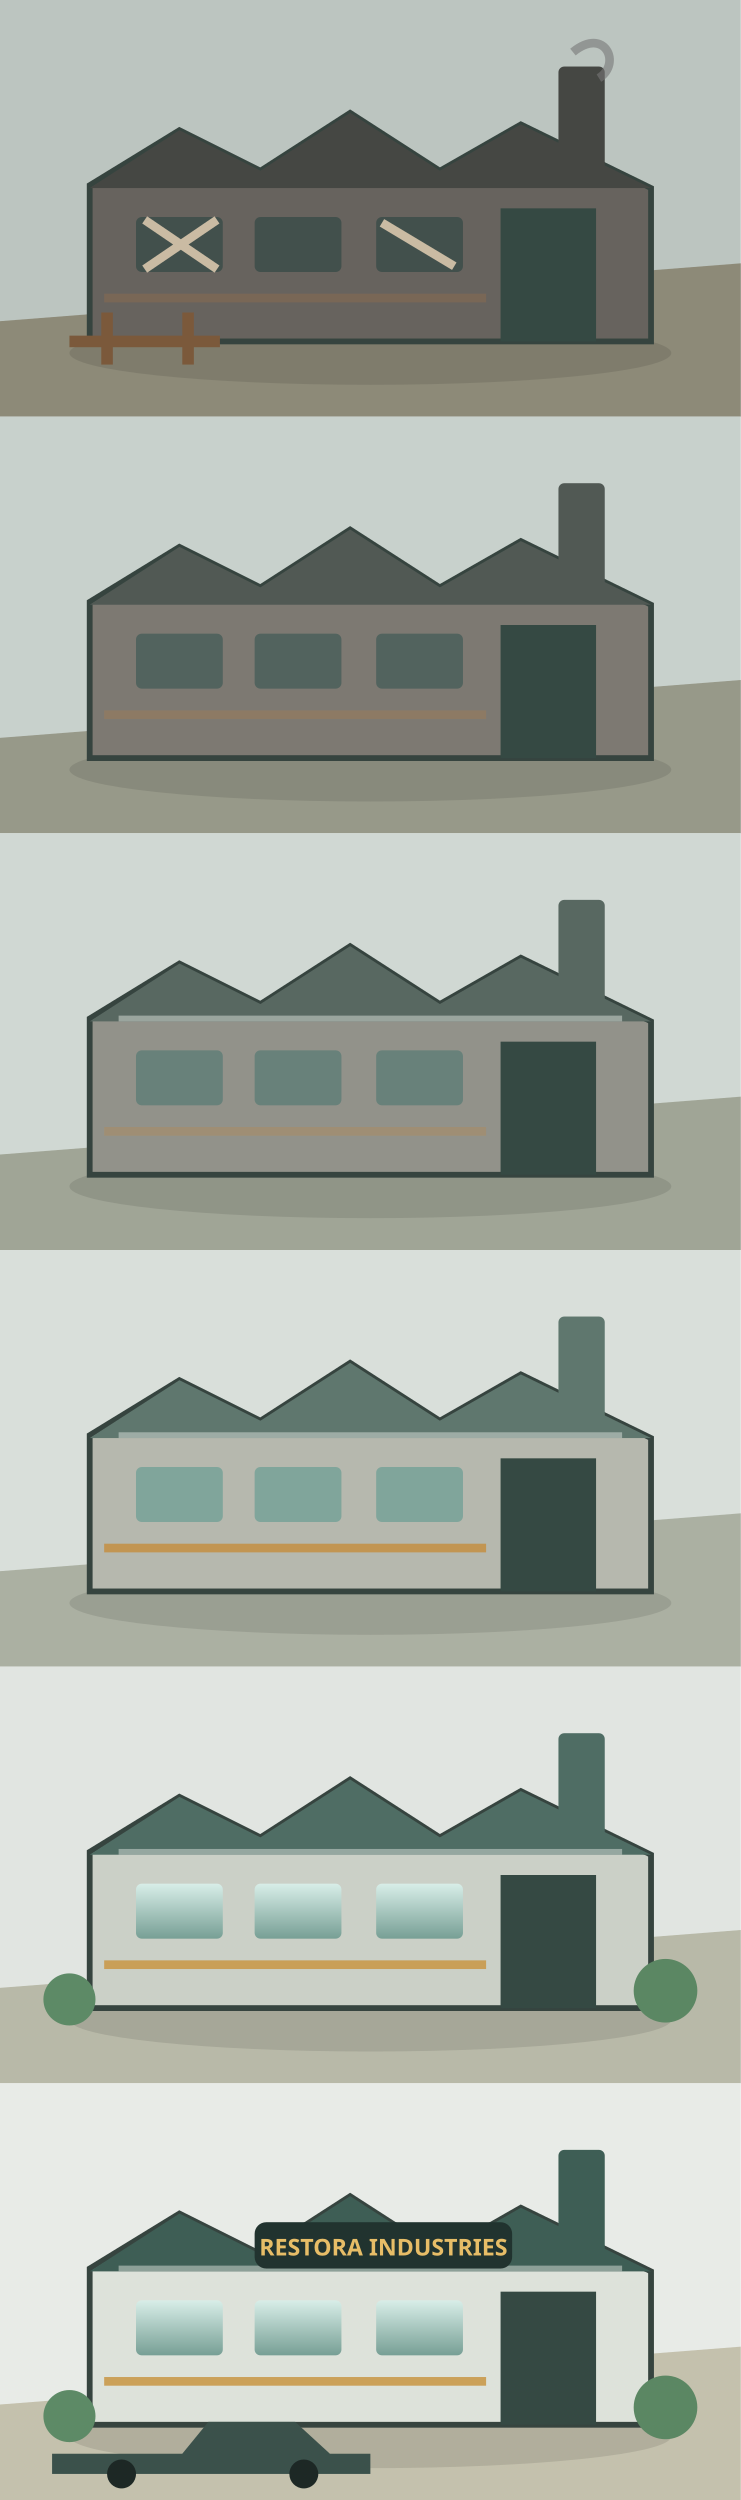
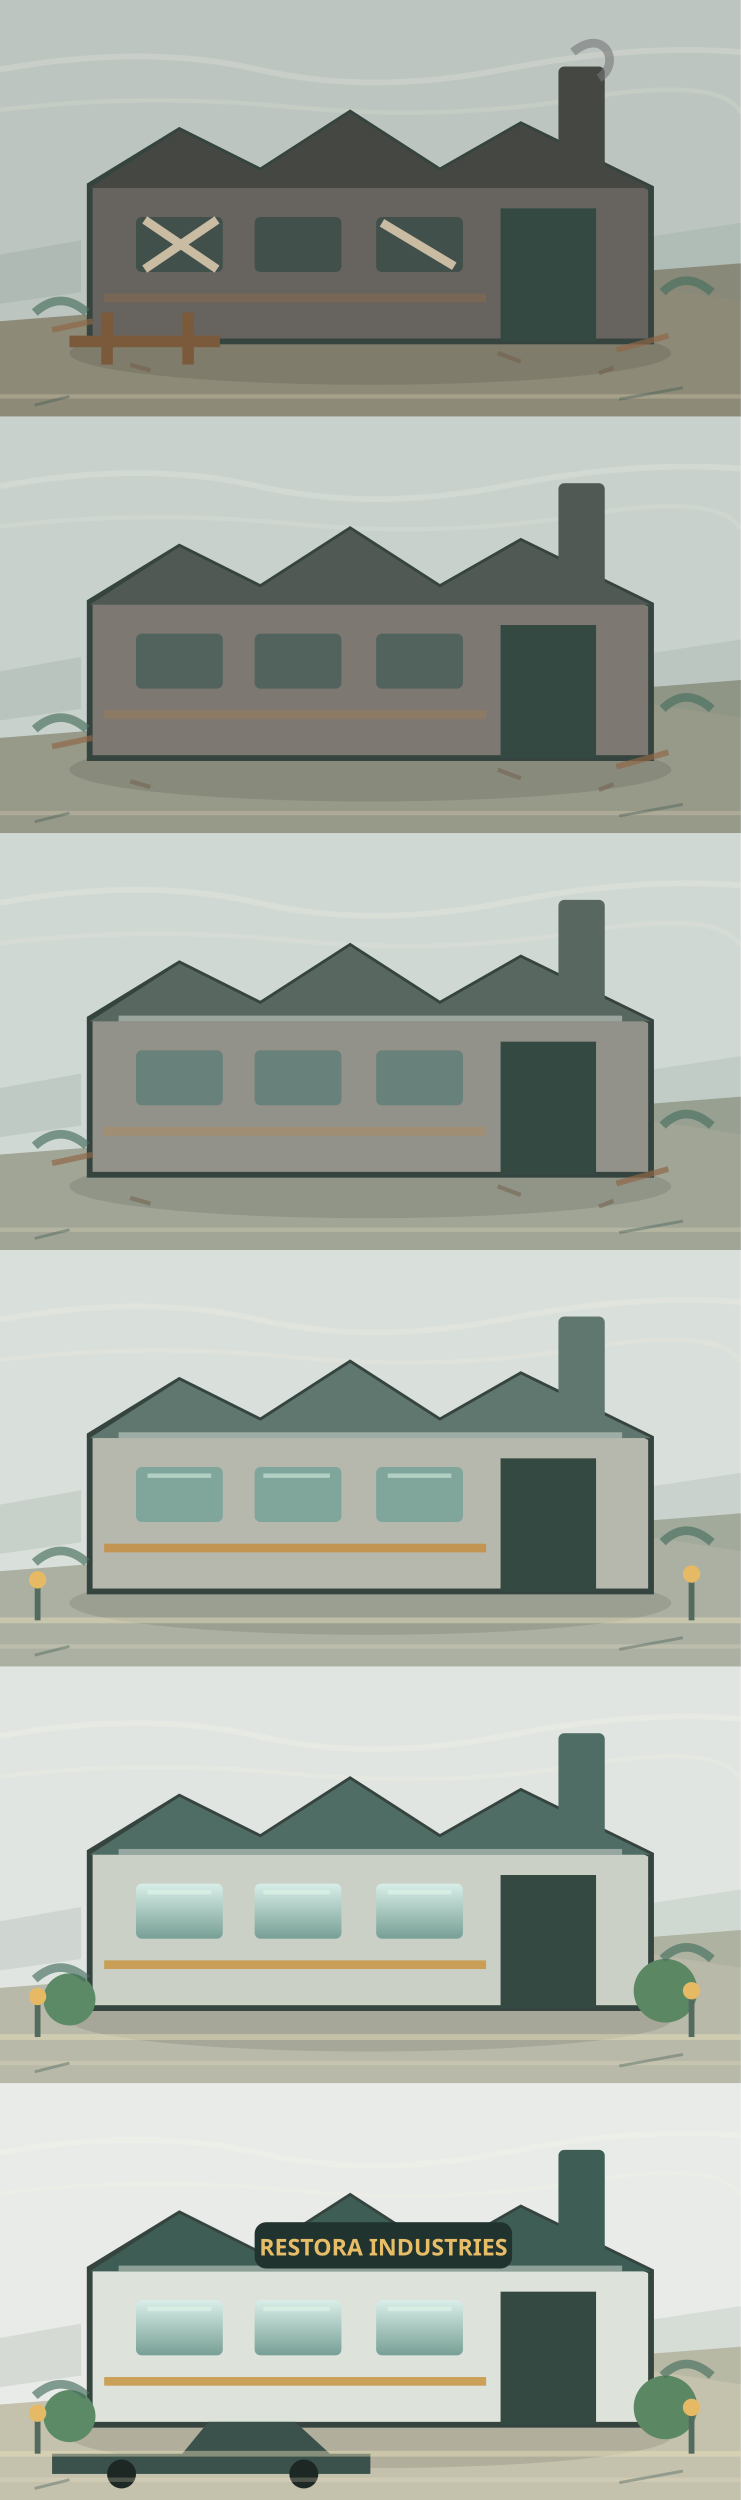
<svg xmlns="http://www.w3.org/2000/svg" width="256" height="864" viewBox="0 0 256 864">
  <defs>
    <linearGradient id="fg" x1="0" y1="0" x2="0" y2="1">
      <stop stop-color="#d8eee8" />
      <stop offset="1" stop-color="#779f95" />
    </linearGradient>
  </defs>
  <g transform="translate(0 0)">
    <rect width="256" height="144" fill="#bcc5c0" />
    <path d="M0 111 256 91v53H0z" fill="#8d8a78" />
+     <path d="M0 24Q50 15 89 24T174 24T256 18" fill="none" stroke="#fff9e9" stroke-width="2" opacity=".19" />
+     <path d="M0 38Q49 32 101 37T201 34T256 39" fill="none" stroke="#fff7e2" stroke-width="1.5" opacity=".13" />
+     <path d="M0 88L28 83L28 101L0 105Z" fill="#6d8274" opacity=".16" />
+     <path d="M223 82L256 77V104L223 99Z" fill="#688474" opacity=".14" />
    <ellipse cx="128" cy="122" rx="104" ry="11" fill="#000" opacity=".10" />
    <path d="M31 64 62 45l28 14 31-20 31 20 28-16 45 22v53H31z" fill="#67635e" stroke="#36443f" stroke-width="2" />
    <path d="M62 45 90 59l31-20 31 20 28-16 45 22H31z" fill="#454743" />
    <rect x="47" y="75" width="30" height="19" rx="2" fill="#42504c" />
    <rect x="88" y="75" width="30" height="19" rx="2" fill="#42504c" />
    <rect x="130" y="75" width="30" height="19" rx="2" fill="#42504c" />
    <rect x="173" y="72" width="33" height="46" fill="#354943" />
    <rect x="193" y="23" width="16" height="38" rx="2" fill="#454743" />
    <path d="M36 103h132" stroke="#9b6f47" stroke-width="3" opacity="0.35" />
    <path d="m50 76 25 17m0-17-25 17m82-16 25 15" stroke="#cabba3" stroke-width="3" />
    <path d="M24 118h52M37 108v18M65 108v18" stroke="#7b593b" stroke-width="4" />
    <path d="M198 18c11-9 17 4 9 9" fill="none" stroke="#777" stroke-width="3" opacity=".6" />
+     <path d="M0 137H256" stroke="#f7e9c6" stroke-width="1.5" opacity=".23" />
+     <path d="M12 140l12-3m190 1 22-4" stroke="#334f4b" stroke-width="1" opacity=".35" />
+     <path d="M12 108q9-8 18 0m199-7q8-8 17 0" stroke="#476e5e" stroke-width="3" fill="none" opacity=".65" />
+     <path d="M18 114l14-3m181 10 18-5" stroke="#8f6646" stroke-width="2" opacity=".68" />
+     <path d="M45 126l7 2m120-6 8 3m27 4 5-2" stroke="#705a46" stroke-width="1.5" opacity=".48" />
  </g>
  <g transform="translate(0 144)">
    <rect width="256" height="144" fill="#c8d1cc" />
    <path d="M0 111 256 91v53H0z" fill="#979989" />
+     <path d="M0 24Q50 15 89 24T174 24T256 18" fill="none" stroke="#fff9e9" stroke-width="2" opacity=".19" />
+     <path d="M0 38Q49 32 101 37T201 34T256 39" fill="none" stroke="#fff7e2" stroke-width="1.5" opacity=".13" />
+     <path d="M0 88L28 83L28 101L0 105Z" fill="#6d8274" opacity=".16" />
+     <path d="M223 82L256 77V104L223 99Z" fill="#688474" opacity=".14" />
    <ellipse cx="128" cy="122" rx="104" ry="11" fill="#000" opacity=".10" />
    <path d="M31 64 62 45l28 14 31-20 31 20 28-16 45 22v53H31z" fill="#7d7972" stroke="#36443f" stroke-width="2" />
    <path d="M62 45 90 59l31-20 31 20 28-16 45 22H31z" fill="#515954" />
    <rect x="47" y="75" width="30" height="19" rx="2" fill="#52635e" />
    <rect x="88" y="75" width="30" height="19" rx="2" fill="#52635e" />
    <rect x="130" y="75" width="30" height="19" rx="2" fill="#52635e" />
    <rect x="173" y="72" width="33" height="46" fill="#354943" />
    <rect x="193" y="23" width="16" height="38" rx="2" fill="#515954" />
    <path d="M36 103h132" stroke="#ab7c4a" stroke-width="3" opacity="0.35" />
+     <path d="M0 137H256" stroke="#f7e9c6" stroke-width="1.5" opacity=".23" />
+     <path d="M12 140l12-3m190 1 22-4" stroke="#334f4b" stroke-width="1" opacity=".35" />
+     <path d="M12 108q9-8 18 0m199-7q8-8 17 0" stroke="#476e5e" stroke-width="3" fill="none" opacity=".65" />
+     <path d="M18 114l14-3m181 10 18-5" stroke="#8f6646" stroke-width="2" opacity=".68" />
+     <path d="M45 126l7 2m120-6 8 3m27 4 5-2" stroke="#705a46" stroke-width="1.5" opacity=".48" />
  </g>
  <g transform="translate(0 288)">
    <rect width="256" height="144" fill="#d0d8d3" />
    <path d="M0 111 256 91v53H0z" fill="#a0a596" />
+     <path d="M0 24Q50 15 89 24T174 24T256 18" fill="none" stroke="#fff9e9" stroke-width="2" opacity=".19" />
+     <path d="M0 38Q49 32 101 37T201 34T256 39" fill="none" stroke="#fff7e2" stroke-width="1.5" opacity=".13" />
+     <path d="M0 88L28 83L28 101L0 105Z" fill="#6d8274" opacity=".16" />
+     <path d="M223 82L256 77V104L223 99Z" fill="#688474" opacity=".14" />
    <ellipse cx="128" cy="122" rx="104" ry="11" fill="#000" opacity=".10" />
    <path d="M31 64 62 45l28 14 31-20 31 20 28-16 45 22v53H31z" fill="#92928a" stroke="#36443f" stroke-width="2" />
    <path d="M62 45 90 59l31-20 31 20 28-16 45 22H31z" fill="#586861" />
    <rect x="47" y="75" width="30" height="19" rx="2" fill="#68817a" />
    <rect x="88" y="75" width="30" height="19" rx="2" fill="#68817a" />
    <rect x="130" y="75" width="30" height="19" rx="2" fill="#68817a" />
    <rect x="173" y="72" width="33" height="46" fill="#354943" />
    <rect x="193" y="23" width="16" height="38" rx="2" fill="#586861" />
    <path d="M36 103h132" stroke="#b8884b" stroke-width="3" opacity="0.35" />
    <path d="M41 64h174" stroke="#dce2dc" stroke-width="2" opacity=".5" />
+     <path d="M0 137H256" stroke="#f7e9c6" stroke-width="1.5" opacity=".23" />
+     <path d="M12 140l12-3m190 1 22-4" stroke="#334f4b" stroke-width="1" opacity=".35" />
+     <path d="M12 108q9-8 18 0m199-7q8-8 17 0" stroke="#476e5e" stroke-width="3" fill="none" opacity=".65" />
+     <path d="M18 114l14-3m181 10 18-5" stroke="#8f6646" stroke-width="2" opacity=".68" />
+     <path d="M45 126l7 2m120-6 8 3m27 4 5-2" stroke="#705a46" stroke-width="1.5" opacity=".48" />
  </g>
  <g transform="translate(0 432)">
    <rect width="256" height="144" fill="#d9dfda" />
    <path d="M0 111 256 91v53H0z" fill="#abb0a2" />
+     <path d="M0 24Q50 15 89 24T174 24T256 18" fill="none" stroke="#fff9e9" stroke-width="2" opacity=".19" />
+     <path d="M0 38Q49 32 101 37T201 34T256 39" fill="none" stroke="#fff7e2" stroke-width="1.5" opacity=".13" />
+     <path d="M0 88L28 83L28 101L0 105Z" fill="#6d8274" opacity=".16" />
+     <path d="M223 82L256 77V104L223 99Z" fill="#688474" opacity=".14" />
    <ellipse cx="128" cy="122" rx="104" ry="11" fill="#000" opacity=".10" />
    <path d="M31 64 62 45l28 14 31-20 31 20 28-16 45 22v53H31z" fill="#b6b8ae" stroke="#36443f" stroke-width="2" />
    <path d="M62 45 90 59l31-20 31 20 28-16 45 22H31z" fill="#5f776e" />
    <rect x="47" y="75" width="30" height="19" rx="2" fill="#80a59b" />
    <rect x="88" y="75" width="30" height="19" rx="2" fill="#80a59b" />
    <rect x="130" y="75" width="30" height="19" rx="2" fill="#80a59b" />
    <rect x="173" y="72" width="33" height="46" fill="#354943" />
    <rect x="193" y="23" width="16" height="38" rx="2" fill="#5f776e" />
    <path d="M36 103h132" stroke="#c39148" stroke-width="3" opacity="0.9" />
    <path d="M41 64h174" stroke="#dce2dc" stroke-width="2" opacity=".5" />
+     <path d="M0 137H256" stroke="#f7e9c6" stroke-width="1.5" opacity=".23" />
+     <path d="M12 140l12-3m190 1 22-4" stroke="#334f4b" stroke-width="1" opacity=".35" />
+     <path d="M12 108q9-8 18 0m199-7q8-8 17 0" stroke="#476e5e" stroke-width="3" fill="none" opacity=".65" />
+     <path d="M0 128H256" stroke="#efe4bc" stroke-width="2" opacity=".42" />
+     <path d="M13 116v12m226-14v14" stroke="#536b5f" stroke-width="2" />
+     <circle cx="13" cy="114" r="3" fill="#e6b965" />
+     <circle cx="239" cy="112" r="3" fill="#e6b965" />
+     <path d="M51 78h22m18 0h23m20 0h22" stroke="#e3f9ed" stroke-width="1.5" opacity=".50" />
  </g>
  <g transform="translate(0 576)">
    <rect width="256" height="144" fill="#e1e5e1" />
    <path d="M0 111 256 91v53H0z" fill="#b8b9a8" />
+     <path d="M0 24Q50 15 89 24T174 24T256 18" fill="none" stroke="#fff9e9" stroke-width="2" opacity=".19" />
+     <path d="M0 38Q49 32 101 37T201 34T256 39" fill="none" stroke="#fff7e2" stroke-width="1.5" opacity=".13" />
+     <path d="M0 88L28 83L28 101L0 105Z" fill="#6d8274" opacity=".16" />
+     <path d="M223 82L256 77V104L223 99Z" fill="#688474" opacity=".14" />
    <ellipse cx="128" cy="122" rx="104" ry="11" fill="#000" opacity=".10" />
    <path d="M31 64 62 45l28 14 31-20 31 20 28-16 45 22v53H31z" fill="#cbd0c7" stroke="#36443f" stroke-width="2" />
    <path d="M62 45 90 59l31-20 31 20 28-16 45 22H31z" fill="#4f6d64" />
    <rect x="47" y="75" width="30" height="19" rx="2" fill="url(#fg)" />
    <rect x="88" y="75" width="30" height="19" rx="2" fill="url(#fg)" />
    <rect x="130" y="75" width="30" height="19" rx="2" fill="url(#fg)" />
    <rect x="173" y="72" width="33" height="46" fill="#354943" />
    <rect x="193" y="23" width="16" height="38" rx="2" fill="#4f6d64" />
    <path d="M36 103h132" stroke="#c99a4b" stroke-width="3" opacity="0.9" />
    <path d="M41 64h174" stroke="#dce2dc" stroke-width="2" opacity=".5" />
    <circle cx="24" cy="115" r="9" fill="#5d8a66" />
    <circle cx="230" cy="112" r="11" fill="#5b8763" />
+     <path d="M0 137H256" stroke="#f7e9c6" stroke-width="1.5" opacity=".23" />
+     <path d="M12 140l12-3m190 1 22-4" stroke="#334f4b" stroke-width="1" opacity=".35" />
+     <path d="M12 108q9-8 18 0m199-7q8-8 17 0" stroke="#476e5e" stroke-width="3" fill="none" opacity=".65" />
+     <path d="M0 128H256" stroke="#efe4bc" stroke-width="2" opacity=".42" />
+     <path d="M13 116v12m226-14v14" stroke="#536b5f" stroke-width="2" />
+     <circle cx="13" cy="114" r="3" fill="#e6b965" />
+     <circle cx="239" cy="112" r="3" fill="#e6b965" />
+     <path d="M51 78h22m18 0h23m20 0h22" stroke="#e3f9ed" stroke-width="1.5" opacity=".50" />
  </g>
  <g transform="translate(0 720)">
    <rect width="256" height="144" fill="#e8ebe7" />
    <path d="M0 111 256 91v53H0z" fill="#c4c1ad" />
+     <path d="M0 24Q50 15 89 24T174 24T256 18" fill="none" stroke="#fff9e9" stroke-width="2" opacity=".19" />
+     <path d="M0 38Q49 32 101 37T201 34T256 39" fill="none" stroke="#fff7e2" stroke-width="1.5" opacity=".13" />
+     <path d="M0 88L28 83L28 101L0 105Z" fill="#6d8274" opacity=".16" />
+     <path d="M223 82L256 77V104L223 99Z" fill="#688474" opacity=".14" />
    <ellipse cx="128" cy="122" rx="104" ry="11" fill="#000" opacity=".10" />
    <path d="M31 64 62 45l28 14 31-20 31 20 28-16 45 22v53H31z" fill="#dde2da" stroke="#36443f" stroke-width="2" />
    <path d="M62 45 90 59l31-20 31 20 28-16 45 22H31z" fill="#3e5e55" />
    <rect x="47" y="75" width="30" height="19" rx="2" fill="url(#fg)" />
    <rect x="88" y="75" width="30" height="19" rx="2" fill="url(#fg)" />
    <rect x="130" y="75" width="30" height="19" rx="2" fill="url(#fg)" />
    <rect x="173" y="72" width="33" height="46" fill="#354943" />
    <rect x="193" y="23" width="16" height="38" rx="2" fill="#3e5e55" />
    <path d="M36 103h132" stroke="#c99a4b" stroke-width="3" opacity="0.9" />
    <path d="M41 64h174" stroke="#dce2dc" stroke-width="2" opacity=".5" />
    <circle cx="24" cy="115" r="9" fill="#5d8a66" />
    <circle cx="230" cy="112" r="11" fill="#5b8763" />
    <rect x="88" y="48" width="89" height="16" rx="4" fill="#21332f" />
    <text x="132.5" y="59.5" text-anchor="middle" font-family="sans-serif" font-size="8" font-weight="700" fill="#e7bd67">RESTORA INDUSTRIES</text>
    <path d="M18 128h45l9-11h30l12 11h14v7H18z" fill="#3b514b" />
    <circle cx="42" cy="135" r="5" fill="#1d2825" />
    <circle cx="105" cy="135" r="5" fill="#1d2825" />
+     <path d="M0 137H256" stroke="#f7e9c6" stroke-width="1.5" opacity=".23" />
+     <path d="M12 140l12-3m190 1 22-4" stroke="#334f4b" stroke-width="1" opacity=".35" />
+     <path d="M12 108q9-8 18 0m199-7q8-8 17 0" stroke="#476e5e" stroke-width="3" fill="none" opacity=".65" />
+     <path d="M0 128H256" stroke="#efe4bc" stroke-width="2" opacity=".42" />
+     <path d="M13 116v12m226-14v14" stroke="#536b5f" stroke-width="2" />
+     <circle cx="13" cy="114" r="3" fill="#e6b965" />
+     <circle cx="239" cy="112" r="3" fill="#e6b965" />
+     <path d="M51 78h22m18 0h23m20 0h22" stroke="#e3f9ed" stroke-width="1.5" opacity=".50" />
  </g>
</svg>
